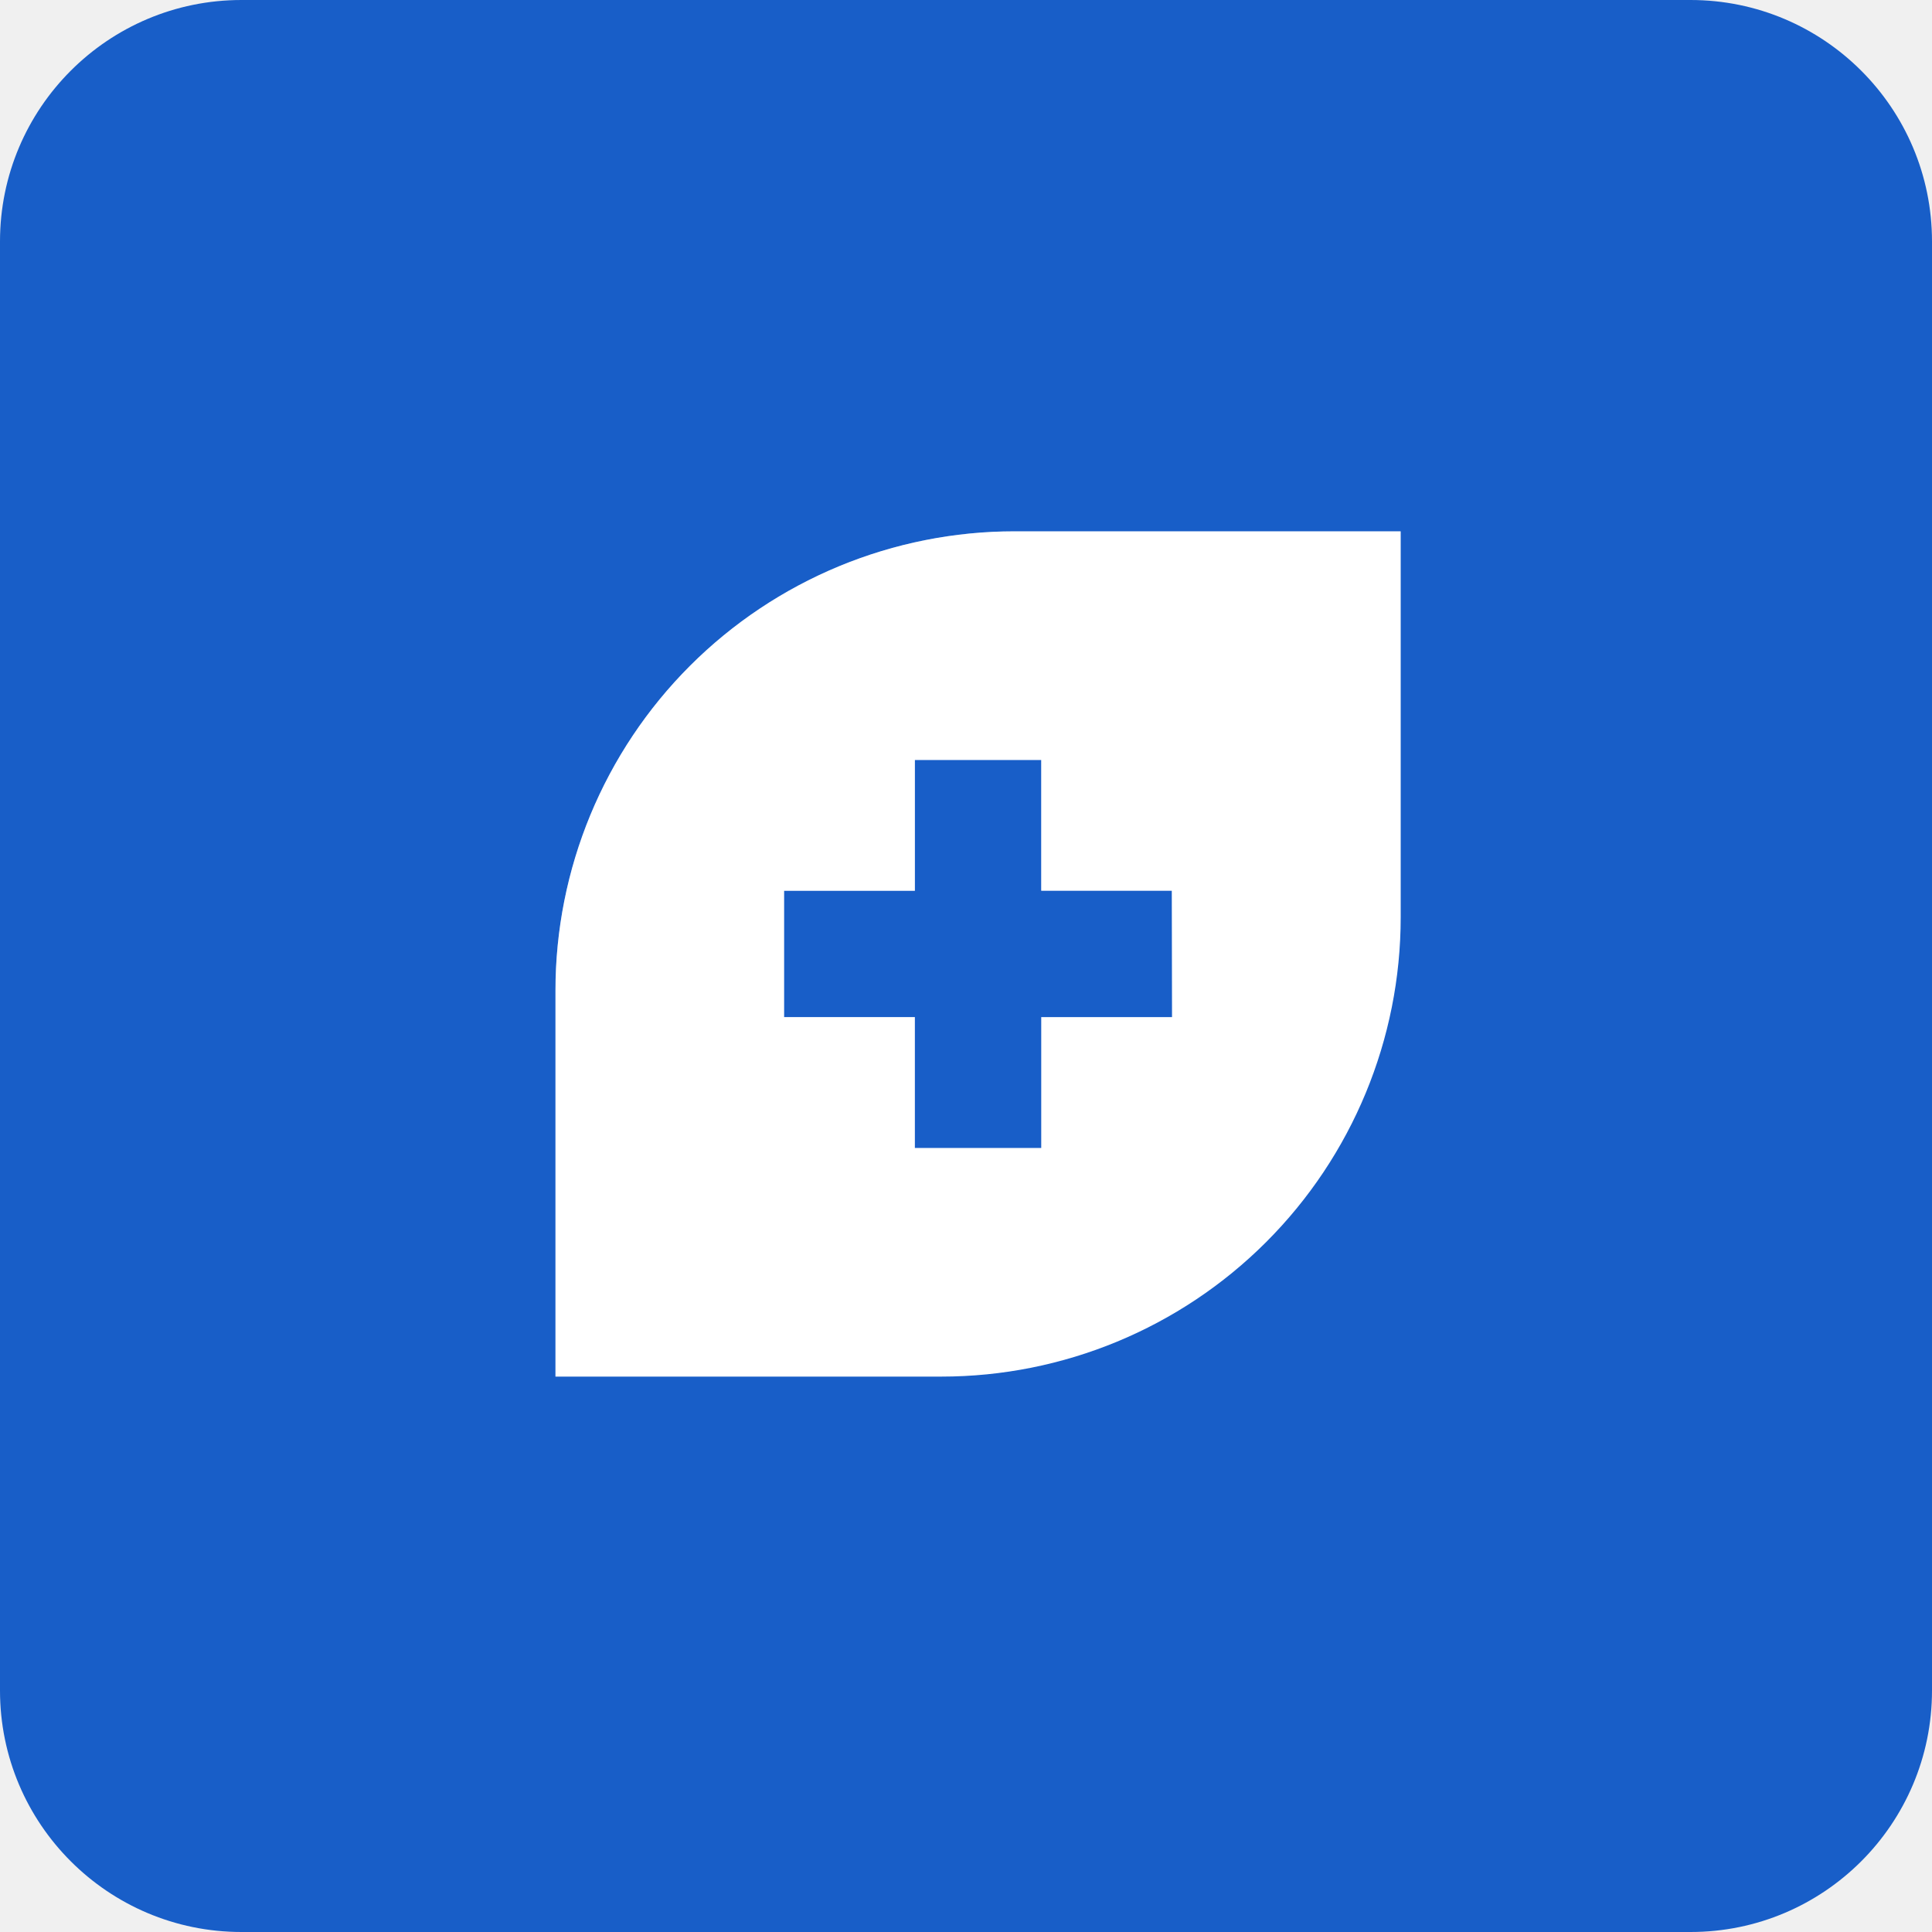
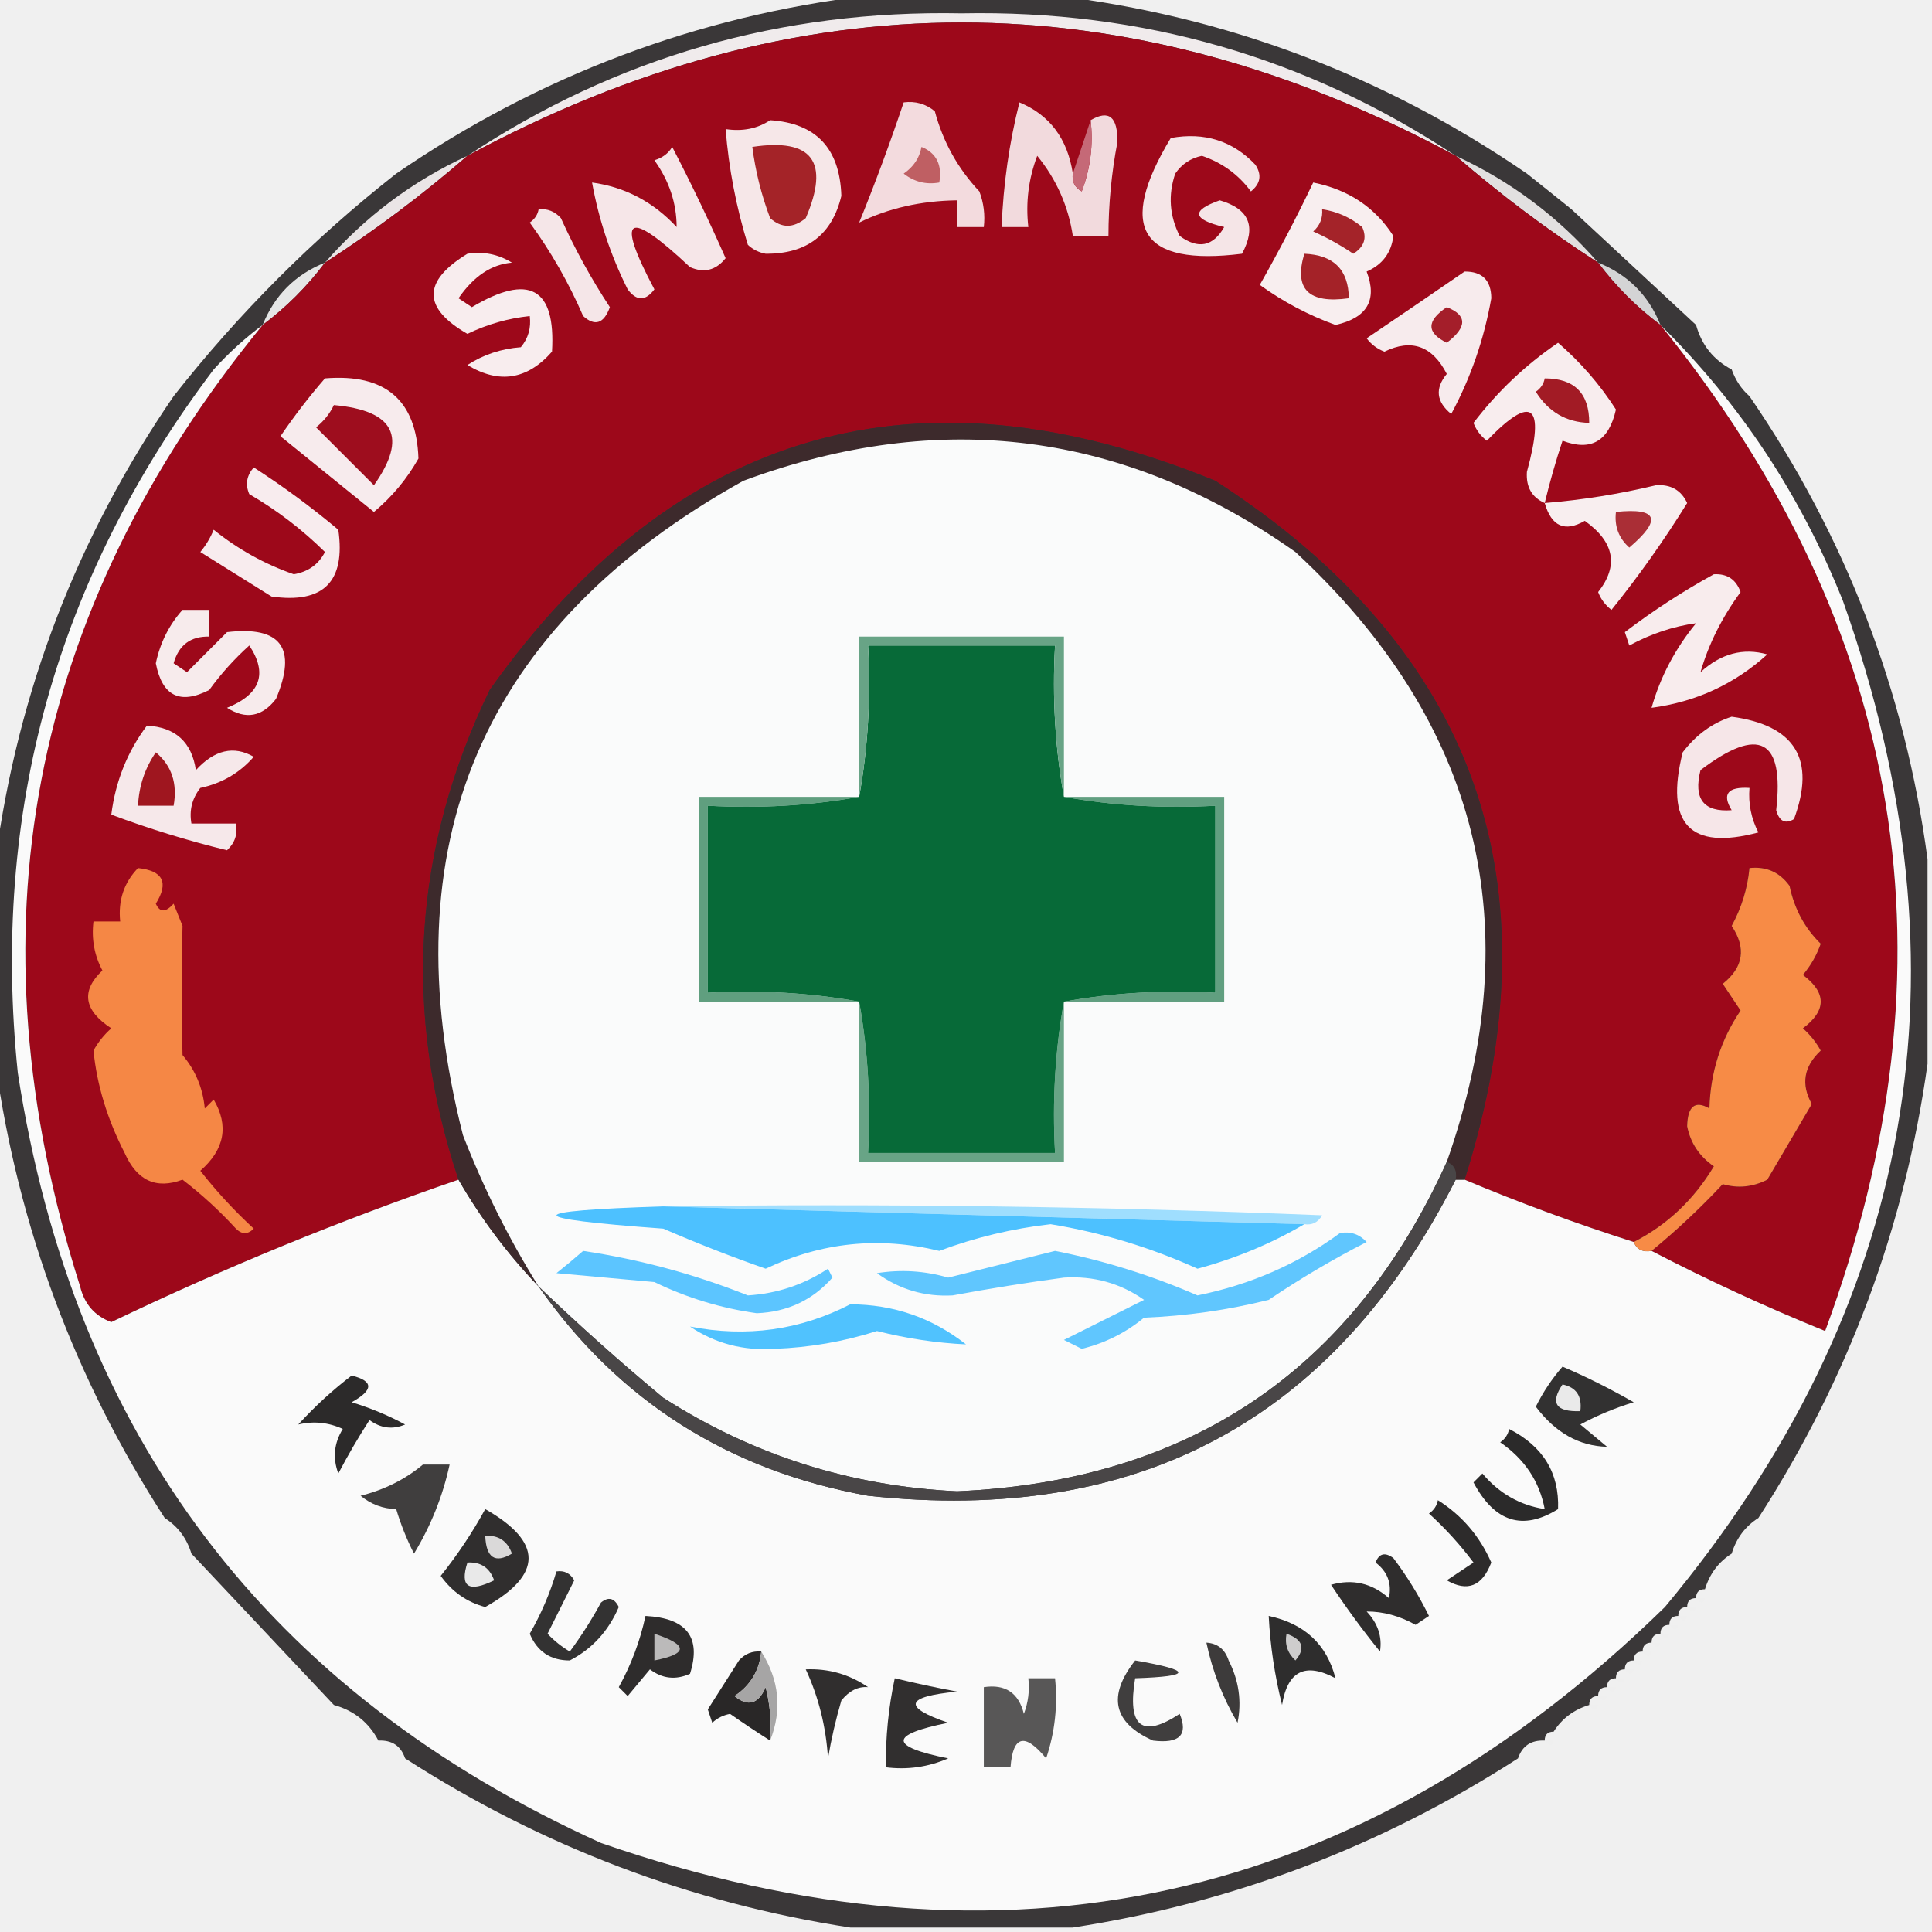
- <svg xmlns="http://www.w3.org/2000/svg" width="80" height="80" viewBox="0 0 80 80" fill="none">
-   <rect width="80" height="80" rx="10" fill="#185EC8" />
-   <g clip-path="url(#clip0_9941_21150)">
-     <path d="M42.019 22C39.521 22 37.048 22.492 34.74 23.448C32.433 24.404 30.336 25.805 28.57 27.571C26.804 29.337 25.403 31.434 24.447 33.742C23.491 36.05 23 38.523 23 41.021V57.002H38.979C44.024 57.002 48.862 54.998 52.429 51.431C55.996 47.864 58 43.026 58 37.981V22H42.019ZM48.531 42.117H43.115V47.535H37.883V42.117H32.467V36.885H37.883V31.469H43.115V36.885H48.521L48.531 42.117Z" fill="white" />
-     <path opacity="0.3" d="M23 41.021V57.002L37.883 42.117H32.467V36.885H37.883V31.469H43.115V36.875L57.99 22H42C36.959 22.005 32.126 24.011 28.563 27.578C25 31.145 23 35.98 23 41.021Z" fill="white" />
-   </g>
-   <defs>
-     <clipPath id="clip0_9941_21150">
-       <rect width="35" height="35" fill="white" transform="translate(23 22)" />
-     </clipPath>
-   </defs>
+ <svg xmlns="http://www.w3.org/2000/svg" version="1.1" width="217px" height="217px" style="shape-rendering:geometricPrecision; text-rendering:geometricPrecision; image-rendering:optimizeQuality; fill-rule:evenodd; clip-rule:evenodd">
+   <g>
+     <path style="opacity:0.004" fill="#000000" d="M 44.5,19.5 C 43.833,18.167 43.833,18.167 44.5,19.5 Z" />
+   </g>
+   <g>
+     <path style="opacity:0.004" fill="#000000" d="M 171.5,18.5 C 172.833,19.167 172.833,19.167 171.5,18.5 Z" />
+   </g>
+   <g>
+     <path style="opacity:0.004" fill="#000000" d="M 176.5,22.5 C 177.833,23.167 177.833,23.167 176.5,22.5 Z" />
+   </g>
+   <g>
+     <path style="opacity:0.004" fill="#000000" d="M 190.5,35.5 C 191.833,36.167 191.833,36.167 190.5,35.5 Z" />
+   </g>
+   <g>
+     <path style="opacity:0.004" fill="#000000" d="M 194.5,40.5 C 195.833,41.167 195.833,41.167 194.5,40.5 Z" />
+   </g>
+   <g>
+     <path style="opacity:0.004" fill="#000000" d="M 19.5,44.5 C 18.833,43.167 18.833,43.167 19.5,44.5 Z" />
+   </g>
+   <g>
+     <path style="opacity:0.004" fill="#000000" d="M 196.5,43.5 C 197.833,44.167 197.833,44.167 196.5,43.5 Z" />
+   </g>
+   <g>
+     <path style="opacity:0.976" fill="#353233" d="M 97.5,-0.5 C 104.5,-0.5 111.5,-0.5 118.5,-0.5C 137.771,1.814 155.438,8.481 171.5,19.5C 173.142,20.803 174.809,22.136 176.5,23.5C 181.141,27.805 185.807,32.139 190.5,36.5C 191.124,38.754 192.457,40.421 194.5,41.5C 194.932,42.709 195.599,43.709 196.5,44.5C 207.313,60.278 213.98,77.611 216.5,96.5C 216.5,104.167 216.5,111.833 216.5,119.5C 213.938,137.846 207.605,154.846 197.5,170.5C 196.026,171.436 195.026,172.77 194.5,174.5C 193.026,175.436 192.026,176.77 191.5,178.5C 190.833,178.5 190.5,178.833 190.5,179.5C 189.833,179.5 189.5,179.833 189.5,180.5C 188.833,180.5 188.5,180.833 188.5,181.5C 187.833,181.5 187.5,181.833 187.5,182.5C 186.833,182.5 186.5,182.833 186.5,183.5C 185.833,183.5 185.5,183.833 185.5,184.5C 184.833,184.5 184.5,184.833 184.5,185.5C 183.833,185.5 183.5,185.833 183.5,186.5C 182.833,186.5 182.5,186.833 182.5,187.5C 181.833,187.5 181.5,187.833 181.5,188.5C 180.833,188.5 180.5,188.833 180.5,189.5C 179.833,189.5 179.5,189.833 179.5,190.5C 178.833,190.5 178.5,190.833 178.5,191.5C 176.77,192.026 175.436,193.026 174.5,194.5C 173.833,194.5 173.5,194.833 173.5,195.5C 171.973,195.427 170.973,196.094 170.5,197.5C 155.131,207.399 138.464,213.732 120.5,216.5C 112.167,216.5 103.833,216.5 95.5,216.5C 77.536,213.732 60.87,207.399 45.5,197.5C 45.027,196.094 44.027,195.427 42.5,195.5C 41.421,193.457 39.754,192.124 37.5,191.5C 32.139,185.807 26.805,180.14 21.5,174.5C 20.974,172.77 19.974,171.436 18.5,170.5C 8.395,154.846 2.062,137.846 -0.5,119.5C -0.5,111.833 -0.5,104.167 -0.5,96.5C 2.02,77.611 8.687,60.278 19.5,44.5C 26.833,35.167 35.167,26.833 44.5,19.5C 60.562,8.481 78.229,1.814 97.5,-0.5 Z" />
+   </g>
+   <g>
+     <path style="opacity:1" fill="#e5e6e6" d="M 36.5,29.5 C 34.5,32.167 32.167,34.5 29.5,36.5C 30.833,33.167 33.167,30.833 36.5,29.5 Z" />
+   </g>
+   <g>
+     <path style="opacity:1" fill="#d4d4d5" d="M 179.5,29.5 C 182.833,30.833 185.167,33.167 186.5,36.5C 183.833,34.5 181.5,32.167 179.5,29.5 Z" />
+   </g>
+   <g>
+     <path style="opacity:1" fill="#eae5e6" d="M 52.5,17.5 C 47.455,21.878 42.121,25.878 36.5,29.5C 40.98,24.353 46.313,20.353 52.5,17.5 Z" />
+   </g>
+   <g>
+     <path style="opacity:1" fill="#e2e0e0" d="M 163.5,17.5 C 169.687,20.353 175.021,24.353 179.5,29.5C 173.878,25.878 168.545,21.878 163.5,17.5 Z" />
+   </g>
+   <g>
+     <path style="opacity:1" fill="#f0ebec" d="M 163.5,17.5 C 126.497,-2.463 89.497,-2.463 52.5,17.5C 69.212,6.435 87.712,1.101 108,1.5C 128.288,1.101 146.788,6.435 163.5,17.5 Z" />
+   </g>
+   <g>
+     <path style="opacity:1" fill="#9d081a" d="M 163.5,17.5 C 168.545,21.878 173.878,25.878 179.5,29.5C 181.5,32.167 183.833,34.5 186.5,36.5C 214.061,70.535 220.228,108.201 205,149.5C 198.288,146.772 191.788,143.772 185.5,140.5C 188.271,138.233 190.938,135.733 193.5,133C 195.198,133.497 196.865,133.33 198.5,132.5C 200.167,129.667 201.833,126.833 203.5,124C 202.261,121.787 202.594,119.787 204.5,118C 203.978,117.05 203.311,116.216 202.5,115.5C 205.167,113.5 205.167,111.5 202.5,109.5C 203.383,108.452 204.05,107.285 204.5,106C 202.704,104.247 201.538,102.08 201,99.5C 199.89,97.963 198.39,97.296 196.5,97.5C 196.285,99.774 195.618,101.941 194.5,104C 196.163,106.483 195.829,108.65 193.5,110.5C 194.167,111.5 194.833,112.5 195.5,113.5C 193.28,116.785 192.113,120.451 192,124.5C 190.392,123.567 189.559,124.233 189.5,126.5C 189.876,128.383 190.876,129.883 192.5,131C 190.253,134.75 187.253,137.583 183.5,139.5C 177.068,137.452 170.735,135.118 164.5,132.5C 175.078,99.057 165.744,72.891 136.5,54C 103.003,40.329 75.836,48.162 55,77.5C 46.38,95.335 45.214,113.668 51.5,132.5C 38.182,137.078 25.182,142.412 12.5,148.5C 10.647,147.811 9.481,146.478 9,144.5C -3.641,104.662 3.192,68.662 29.5,36.5C 32.167,34.5 34.5,32.167 36.5,29.5C 42.121,25.878 47.455,21.878 52.5,17.5C 89.497,-2.463 126.497,-2.463 163.5,17.5 Z" />
+   </g>
+   <g>
+     <path style="opacity:1" fill="#f7ebed" d="M 164.5,30.5 C 166.484,30.484 167.484,31.484 167.5,33.5C 166.685,38.112 165.185,42.446 163,46.5C 161.318,45.135 161.151,43.635 162.5,42C 160.879,38.85 158.546,38.016 155.5,39.5C 154.692,39.192 154.025,38.692 153.5,38C 157.233,35.477 160.899,32.977 164.5,30.5 Z" />
+   </g>
+   <g>
+     <path style="opacity:1" fill="#a41e2a" d="M 162.5,34.5 C 164.807,35.405 164.807,36.738 162.5,38.5C 160.206,37.375 160.206,36.041 162.5,34.5 Z" />
+   </g>
+   <g>
+     <path style="opacity:1" fill="#f8edee" d="M 52.5,28.5 C 54.288,28.215 55.955,28.548 57.5,29.5C 55.205,29.689 53.205,31.023 51.5,33.5C 52,33.833 52.5,34.167 53,34.5C 59.433,30.659 62.433,32.325 62,39.5C 59.225,42.654 56.058,43.154 52.5,41C 54.285,39.837 56.285,39.17 58.5,39C 59.337,37.989 59.67,36.822 59.5,35.5C 57.063,35.756 54.729,36.423 52.5,37.5C 47.438,34.587 47.438,31.587 52.5,28.5 Z" />
+   </g>
+   <g>
+     <path style="opacity:1" fill="#f5e6e8" d="M 60.5,23.5 C 61.496,23.414 62.329,23.748 63,24.5C 64.579,27.994 66.413,31.327 68.5,34.5C 67.824,36.353 66.824,36.687 65.5,35.5C 63.879,31.756 61.879,28.256 59.5,25C 60.056,24.617 60.389,24.117 60.5,23.5 Z" />
+   </g>
+   <g>
+     <path style="opacity:1" fill="#f5e5e7" d="M 131.5,15.5 C 135.287,14.814 138.454,15.814 141,18.5C 141.749,19.635 141.583,20.635 140.5,21.5C 139.1,19.604 137.267,18.271 135,17.5C 133.739,17.759 132.739,18.426 132,19.5C 131.186,21.902 131.353,24.235 132.5,26.5C 134.586,28.023 136.252,27.69 137.5,25.5C 133.919,24.644 133.753,23.644 137,22.5C 140.312,23.458 141.145,25.458 139.5,28.5C 128.09,29.922 125.423,25.589 131.5,15.5 Z" />
+   </g>
+   <g>
+     <path style="opacity:1" fill="#f8eeef" d="M 147.5,20.5 C 151.457,21.295 154.457,23.295 156.5,26.5C 156.272,28.397 155.272,29.73 153.5,30.5C 154.725,33.705 153.558,35.705 150,36.5C 146.945,35.389 144.112,33.889 141.5,32C 143.64,28.219 145.64,24.385 147.5,20.5 Z" />
+   </g>
+   <g>
+     <path style="opacity:1" fill="#a42228" d="M 146.5,28.5 C 149.797,28.632 151.463,30.298 151.5,33.5C 146.973,34.138 145.306,32.471 146.5,28.5 Z" />
+   </g>
+   <g>
+     <path style="opacity:1" fill="#a42329" d="M 148.5,23.5 C 150.17,23.751 151.67,24.418 153,25.5C 153.563,26.725 153.23,27.725 152,28.5C 150.581,27.54 149.081,26.706 147.5,26C 148.252,25.329 148.586,24.496 148.5,23.5 Z" />
+   </g>
+   <g>
+     <path style="opacity:1" fill="#f6e6e8" d="M 75.5,16.5 C 77.597,20.53 79.597,24.697 81.5,29C 80.407,30.365 79.074,30.699 77.5,30C 70.428,23.362 69.095,24.195 73.5,32.5C 72.5,33.833 71.5,33.833 70.5,32.5C 68.586,28.677 67.253,24.677 66.5,20.5C 70.198,21.004 73.365,22.67 76,25.5C 75.993,22.812 75.16,20.312 73.5,18C 74.416,17.722 75.082,17.222 75.5,16.5 Z" />
+   </g>
+   <g>
+     <path style="opacity:1" fill="#f6e7e8" d="M 86.5,13.5 C 91.664,13.834 94.331,16.667 94.5,22C 93.459,26.362 90.625,28.529 86,28.5C 85.228,28.355 84.561,28.022 84,27.5C 82.686,23.246 81.853,18.913 81.5,14.5C 83.415,14.784 85.081,14.451 86.5,13.5 Z" />
+   </g>
+   <g>
+     <path style="opacity:1" fill="#a42328" d="M 84.5,16.5 C 91.232,15.482 93.232,18.148 90.5,24.5C 89.109,25.645 87.776,25.645 86.5,24.5C 85.518,21.904 84.851,19.238 84.5,16.5 Z" />
+   </g>
+   <g>
+     <path style="opacity:1" fill="#f2dadd" d="M 120.5,19.5 C 120.369,20.376 120.702,21.043 121.5,21.5C 122.48,18.913 122.813,16.247 122.5,13.5C 124.563,12.289 125.563,13.123 125.5,16C 124.837,19.473 124.504,22.973 124.5,26.5C 123.167,26.5 121.833,26.5 120.5,26.5C 119.992,23.148 118.658,20.148 116.5,17.5C 115.52,20.087 115.187,22.753 115.5,25.5C 114.5,25.5 113.5,25.5 112.5,25.5C 112.689,20.699 113.356,16.033 114.5,11.5C 117.9,12.908 119.9,15.575 120.5,19.5 Z" />
+   </g>
+   <g>
+     <path style="opacity:1" fill="#c56977" d="M 122.5,13.5 C 122.813,16.247 122.48,18.913 121.5,21.5C 120.702,21.043 120.369,20.376 120.5,19.5C 121.167,17.5 121.833,15.5 122.5,13.5 Z" />
+   </g>
+   <g>
+     <path style="opacity:1" fill="#f3dbde" d="M 101.5,11.5 C 102.822,11.33 103.989,11.663 105,12.5C 105.92,15.938 107.587,18.938 110,21.5C 110.49,22.793 110.657,24.127 110.5,25.5C 109.5,25.5 108.5,25.5 107.5,25.5C 107.5,24.5 107.5,23.5 107.5,22.5C 103.427,22.556 99.76,23.39 96.5,25C 98.31,20.548 99.976,16.048 101.5,11.5 Z" />
+   </g>
+   <g>
+     <path style="opacity:1" fill="#bf5f63" d="M 103.5,16.5 C 105.176,17.183 105.843,18.517 105.5,20.5C 104.022,20.762 102.689,20.429 101.5,19.5C 102.612,18.735 103.279,17.735 103.5,16.5 Z" />
+   </g>
+   <g>
+     <path style="opacity:1" fill="#fafafa" d="M 29.5,36.5 C 3.192,68.662 -3.641,104.662 9,144.5C 9.481,146.478 10.647,147.811 12.5,148.5C 25.182,142.412 38.182,137.078 51.5,132.5C 54.013,136.858 57.013,140.858 60.5,144.5C 69.469,157.334 81.802,165.168 97.5,168C 127.819,171.305 149.819,159.472 163.5,132.5C 163.833,132.5 164.167,132.5 164.5,132.5C 170.735,135.118 177.068,137.452 183.5,139.5C 183.842,140.338 184.508,140.672 185.5,140.5C 191.788,143.772 198.288,146.772 205,149.5C 220.228,108.201 214.061,70.535 186.5,36.5C 195.433,45.3 202.267,55.633 207,67.5C 221.774,109.109 215.108,146.776 187,180.5C 152.769,213.949 112.936,222.782 67.5,207C 30.102,190.071 8.269,161.238 2,120.5C -1.014,91.219 6.319,64.885 24,41.5C 25.704,39.627 27.537,37.96 29.5,36.5 Z" />
+   </g>
+   <g>
+     <path style="opacity:1" fill="#f58745" d="M 15.5,97.5 C 18.317,97.8 18.984,99.134 17.5,101.5C 17.938,102.506 18.604,102.506 19.5,101.5C 19.833,102.333 20.167,103.167 20.5,104C 20.365,108.861 20.365,113.694 20.5,118.5C 21.955,120.22 22.788,122.22 23,124.5C 23.333,124.167 23.667,123.833 24,123.5C 25.727,126.444 25.227,129.111 22.5,131.5C 24.316,133.817 26.316,135.984 28.5,138C 27.833,138.667 27.167,138.667 26.5,138C 24.65,135.982 22.65,134.149 20.5,132.5C 17.542,133.61 15.375,132.61 14,129.5C 12.049,125.702 10.882,121.869 10.5,118C 11.022,117.05 11.689,116.216 12.5,115.5C 9.403,113.472 9.07,111.305 11.5,109C 10.594,107.301 10.261,105.467 10.5,103.5C 11.5,103.5 12.5,103.5 13.5,103.5C 13.252,101.142 13.919,99.142 15.5,97.5 Z" />
+   </g>
+   <g>
+     <path style="opacity:1" fill="#f78b46" d="M 185.5,140.5 C 184.508,140.672 183.842,140.338 183.5,139.5C 187.253,137.583 190.253,134.75 192.5,131C 190.876,129.883 189.876,128.383 189.5,126.5C 189.559,124.233 190.392,123.567 192,124.5C 192.113,120.451 193.28,116.785 195.5,113.5C 194.833,112.5 194.167,111.5 193.5,110.5C 195.829,108.65 196.163,106.483 194.5,104C 195.618,101.941 196.285,99.774 196.5,97.5C 198.39,97.296 199.89,97.963 201,99.5C 201.538,102.08 202.704,104.247 204.5,106C 204.05,107.285 203.383,108.452 202.5,109.5C 205.167,111.5 205.167,113.5 202.5,115.5C 203.311,116.216 203.978,117.05 204.5,118C 202.594,119.787 202.261,121.787 203.5,124C 201.833,126.833 200.167,129.667 198.5,132.5C 196.865,133.33 195.198,133.497 193.5,133C 190.938,135.733 188.271,138.233 185.5,140.5 Z" />
+   </g>
+   <g>
+     <path style="opacity:1" fill="#3d2a2c" d="M 164.5,132.5 C 164.167,132.5 163.833,132.5 163.5,132.5C 163.672,131.508 163.338,130.842 162.5,130.5C 171.829,103.982 166.162,81.148 145.5,62C 126.343,48.477 105.676,45.81 83.5,54C 54.17,70.3 43.67,94.8 52,127.5C 54.333,133.499 57.166,139.165 60.5,144.5C 57.013,140.858 54.013,136.858 51.5,132.5C 45.214,113.668 46.38,95.335 55,77.5C 75.836,48.162 103.003,40.329 136.5,54C 165.744,72.891 175.078,99.057 164.5,132.5 Z" />
+   </g>
+   <g>
+     <path style="opacity:1" fill="#f6e8ea" d="M 16.5,81.5 C 19.703,81.681 21.536,83.348 22,86.5C 24.093,84.216 26.26,83.716 28.5,85C 26.933,86.81 24.933,87.977 22.5,88.5C 21.571,89.689 21.238,91.022 21.5,92.5C 23.167,92.5 24.833,92.5 26.5,92.5C 26.719,93.675 26.386,94.675 25.5,95.5C 21.068,94.416 16.734,93.082 12.5,91.5C 12.971,87.767 14.304,84.434 16.5,81.5 Z" />
+   </g>
+   <g>
+     <path style="opacity:1" fill="#9f161f" d="M 17.5,84.5 C 19.28,85.99 19.947,87.99 19.5,90.5C 18.167,90.5 16.833,90.5 15.5,90.5C 15.604,88.297 16.27,86.297 17.5,84.5 Z" />
+   </g>
+   <g>
+     <path style="opacity:1" fill="#f6e6e8" d="M 194.5,80.5 C 201.644,81.468 203.978,85.301 201.5,92C 200.517,92.591 199.85,92.257 199.5,91C 200.421,83.003 197.588,81.503 191,86.5C 190.184,89.737 191.35,91.237 194.5,91C 193.391,89.187 194.058,88.354 196.5,88.5C 196.357,90.262 196.691,91.929 197.5,93.5C 189.812,95.551 186.979,92.551 189,84.5C 190.5,82.531 192.333,81.198 194.5,80.5 Z" />
+   </g>
+   <g>
+     <path style="opacity:1" fill="#f8eced" d="M 192.5,64.5 C 193.995,64.415 194.995,65.082 195.5,66.5C 193.399,69.368 191.899,72.368 191,75.5C 193.29,73.404 195.79,72.738 198.5,73.5C 194.829,76.834 190.496,78.834 185.5,79.5C 186.484,76.035 188.15,72.868 190.5,70C 187.938,70.35 185.438,71.183 183,72.5C 182.833,72 182.667,71.5 182.5,71C 185.698,68.571 189.032,66.404 192.5,64.5 Z" />
+   </g>
+   <g>
+     <path style="opacity:1" fill="#f7ebec" d="M 20.5,68.5 C 21.5,68.5 22.5,68.5 23.5,68.5C 23.5,69.5 23.5,70.5 23.5,71.5C 21.41,71.45 20.077,72.45 19.5,74.5C 20,74.833 20.5,75.167 21,75.5C 22.478,74.022 23.978,72.522 25.5,71C 31.567,70.286 33.4,72.786 31,78.5C 29.445,80.515 27.611,80.849 25.5,79.5C 29.258,77.985 30.091,75.652 28,72.5C 26.315,74.017 24.815,75.684 23.5,77.5C 20.208,79.177 18.208,78.177 17.5,74.5C 17.984,72.199 18.984,70.199 20.5,68.5 Z" />
+   </g>
+   <g>
+     <path style="opacity:1" fill="#f8ecee" d="M 28.5,52.5 C 31.789,54.616 34.956,56.949 38,59.5C 38.833,65.333 36.333,67.833 30.5,67C 27.833,65.333 25.167,63.667 22.5,62C 23.126,61.25 23.626,60.416 24,59.5C 26.738,61.701 29.738,63.368 33,64.5C 34.608,64.231 35.774,63.397 36.5,62C 33.937,59.47 31.103,57.303 28,55.5C 27.53,54.423 27.697,53.423 28.5,52.5 Z" />
+   </g>
+   <g>
+     <path style="opacity:1" fill="#f8eeef" d="M 173.5,56.5 C 177.709,56.159 181.875,55.492 186,54.5C 187.662,54.388 188.829,55.054 189.5,56.5C 186.912,60.676 184.079,64.676 181,68.5C 180.308,67.975 179.808,67.308 179.5,66.5C 181.834,63.543 181.334,60.876 178,58.5C 175.755,59.795 174.255,59.128 173.5,56.5 Z" />
+   </g>
+   <g>
+     <path style="opacity:1" fill="#aa2e36" d="M 181.5,57.5 C 186.208,57.008 186.708,58.341 183,61.5C 181.812,60.437 181.312,59.103 181.5,57.5 Z" />
+   </g>
+   <g>
+     <path style="opacity:1" fill="#fafbfb" d="M 162.5,130.5 C 151.856,154.006 133.523,166.339 107.5,167.5C 95.527,166.926 84.527,163.426 74.5,157C 69.619,152.946 64.952,148.779 60.5,144.5C 57.166,139.165 54.333,133.499 52,127.5C 43.67,94.8 54.17,70.3 83.5,54C 105.676,45.81 126.343,48.477 145.5,62C 166.162,81.148 171.829,103.982 162.5,130.5 Z" />
+   </g>
+   <g>
+     <path style="opacity:1" fill="#68a486" d="M 96.5,112.5 C 97.489,117.975 97.822,123.642 97.5,129.5C 104.5,129.5 111.5,129.5 118.5,129.5C 118.178,123.642 118.511,117.975 119.5,112.5C 119.5,118.5 119.5,124.5 119.5,130.5C 111.833,130.5 104.167,130.5 96.5,130.5C 96.5,124.5 96.5,118.5 96.5,112.5 Z" />
+   </g>
+   <g>
+     <path style="opacity:1" fill="#619f80" d="M 119.5,89.5 C 125.5,89.5 131.5,89.5 137.5,89.5C 137.5,97.167 137.5,104.833 137.5,112.5C 131.5,112.5 125.5,112.5 119.5,112.5C 124.975,111.511 130.642,111.178 136.5,111.5C 136.5,104.5 136.5,97.5 136.5,90.5C 130.642,90.822 124.975,90.489 119.5,89.5 Z" />
+   </g>
+   <g>
+     <path style="opacity:1" fill="#609f7f" d="M 96.5,89.5 C 91.025,90.489 85.358,90.822 79.5,90.5C 79.5,97.5 79.5,104.5 79.5,111.5C 85.358,111.178 91.025,111.511 96.5,112.5C 90.5,112.5 84.5,112.5 78.5,112.5C 78.5,104.833 78.5,97.167 78.5,89.5C 84.5,89.5 90.5,89.5 96.5,89.5 Z" />
+   </g>
+   <g>
+     <path style="opacity:1" fill="#076a38" d="M 119.5,89.5 C 124.975,90.489 130.642,90.822 136.5,90.5C 136.5,97.5 136.5,104.5 136.5,111.5C 130.642,111.178 124.975,111.511 119.5,112.5C 118.511,117.975 118.178,123.642 118.5,129.5C 111.5,129.5 104.5,129.5 97.5,129.5C 97.822,123.642 97.489,117.975 96.5,112.5C 91.025,111.511 85.358,111.178 79.5,111.5C 79.5,104.5 79.5,97.5 79.5,90.5C 85.358,90.822 91.025,90.489 96.5,89.5C 97.489,84.025 97.822,78.358 97.5,72.5C 104.5,72.5 111.5,72.5 118.5,72.5C 118.178,78.358 118.511,84.025 119.5,89.5 Z" />
+   </g>
+   <g>
+     <path style="opacity:1" fill="#68a486" d="M 119.5,89.5 C 118.511,84.025 118.178,78.358 118.5,72.5C 111.5,72.5 104.5,72.5 97.5,72.5C 97.822,78.358 97.489,84.025 96.5,89.5C 96.5,83.5 96.5,77.5 96.5,71.5C 104.167,71.5 111.833,71.5 119.5,71.5C 119.5,77.5 119.5,83.5 119.5,89.5 Z" />
+   </g>
+   <g>
+     <path style="opacity:1" fill="#f7ebed" d="M 36.5,42.5 C 43.281,41.942 46.781,44.942 47,51.5C 45.71,53.792 44.044,55.792 42,57.5C 38.5,54.667 35,51.833 31.5,49C 33.054,46.713 34.721,44.547 36.5,42.5 Z" />
+   </g>
+   <g>
+     <path style="opacity:1" fill="#9e0d1e" d="M 37.5,45.5 C 44.321,46.109 45.821,49.109 42,54.5C 39.833,52.333 37.667,50.167 35.5,48C 36.38,47.292 37.047,46.458 37.5,45.5 Z" />
+   </g>
+   <g>
+     <path style="opacity:1" fill="#f8edee" d="M 173.5,56.5 C 172.053,55.866 171.387,54.699 171.5,53C 173.588,45.386 172.088,44.219 167,49.5C 166.308,48.975 165.808,48.308 165.5,47.5C 168.187,43.98 171.353,40.98 175,38.5C 177.553,40.716 179.72,43.216 181.5,46C 180.705,49.558 178.705,50.725 175.5,49.5C 174.725,51.843 174.058,54.177 173.5,56.5 Z" />
+   </g>
+   <g>
+     <path style="opacity:1" fill="#a21b25" d="M 173.5,42.5 C 176.833,42.5 178.5,44.167 178.5,47.5C 175.916,47.431 173.916,46.264 172.5,44C 173.056,43.617 173.389,43.117 173.5,42.5 Z" />
+   </g>
+   <g>
+     <path style="opacity:1" fill="#9fdefe" d="M 74.5,135.5 C 99.176,135.167 123.842,135.5 148.5,136.5C 148.043,137.298 147.376,137.631 146.5,137.5C 122.5,136.833 98.5,136.167 74.5,135.5 Z" />
+   </g>
+   <g>
+     <path style="opacity:1" fill="#4dc1ff" d="M 74.5,135.5 C 98.5,136.167 122.5,136.833 146.5,137.5C 142.814,139.669 138.814,141.336 134.5,142.5C 129.208,140.102 123.708,138.435 118,137.5C 113.701,137.989 109.535,138.989 105.5,140.5C 98.77,138.859 92.27,139.525 86,142.5C 82.111,141.139 78.278,139.639 74.5,138C 58.514,136.837 58.514,136.004 74.5,135.5 Z" />
+   </g>
+   <g>
+     <path style="opacity:1" fill="#60c6fe" d="M 150.5,138.5 C 151.675,138.281 152.675,138.614 153.5,139.5C 149.723,141.435 146.057,143.602 142.5,146C 137.917,147.145 133.251,147.811 128.5,148C 126.44,149.696 124.107,150.863 121.5,151.5C 120.833,151.167 120.167,150.833 119.5,150.5C 122.491,149.004 125.491,147.504 128.5,146C 125.832,144.126 122.832,143.293 119.5,143.5C 115.315,144.062 111.149,144.728 107,145.5C 103.871,145.671 101.037,144.838 98.5,143C 101.179,142.566 103.846,142.732 106.5,143.5C 110.5,142.5 114.5,141.5 118.5,140.5C 124.012,141.589 129.345,143.255 134.5,145.5C 140.442,144.295 145.775,141.962 150.5,138.5 Z" />
+   </g>
+   <g>
+     <path style="opacity:1" fill="#5cc5ff" d="M 65.5,140.5 C 71.874,141.459 78.04,143.125 84,145.5C 87.28,145.296 90.28,144.296 93,142.5C 93.167,142.833 93.333,143.167 93.5,143.5C 91.277,146.027 88.444,147.36 85,147.5C 80.986,146.94 77.152,145.773 73.5,144C 69.833,143.667 66.167,143.333 62.5,143C 63.571,142.148 64.571,141.315 65.5,140.5 Z" />
+   </g>
+   <g>
+     <path style="opacity:1" fill="#2c2a2a" d="M 39.5,154.5 C 41.977,155.12 41.977,156.12 39.5,157.5C 41.624,158.149 43.624,158.983 45.5,160C 44.101,160.595 42.768,160.428 41.5,159.5C 40.239,161.453 39.073,163.453 38,165.5C 37.349,163.765 37.515,162.098 38.5,160.5C 36.892,159.758 35.225,159.591 33.5,160C 35.396,157.932 37.396,156.099 39.5,154.5 Z" />
+   </g>
+   <g>
+     <path style="opacity:1" fill="#323131" d="M 175.5,153.5 C 178.141,154.626 180.807,155.959 183.5,157.5C 181.376,158.149 179.376,158.983 177.5,160C 178.5,160.833 179.5,161.667 180.5,162.5C 177.37,162.424 174.704,160.924 172.5,158C 173.315,156.357 174.315,154.857 175.5,153.5 Z" />
+   </g>
+   <g>
+     <path style="opacity:1" fill="#eaeaea" d="M 175.5,155.5 C 177.048,155.821 177.715,156.821 177.5,158.5C 174.752,158.598 174.086,157.598 175.5,155.5 Z" />
+   </g>
+   <g>
+     <path style="opacity:1" fill="#2b2a2a" d="M 169.5,160.5 C 173.317,162.446 175.15,165.446 175,169.5C 171.036,171.969 167.869,170.969 165.5,166.5C 165.833,166.167 166.167,165.833 166.5,165.5C 168.381,167.734 170.715,169.067 173.5,169.5C 172.909,166.386 171.242,163.886 168.5,162C 169.056,161.617 169.389,161.117 169.5,160.5 Z" />
+   </g>
+   <g>
+     <path style="opacity:1" fill="#494647" d="M 162.5,130.5 C 163.338,130.842 163.672,131.508 163.5,132.5C 149.819,159.472 127.819,171.305 97.5,168C 81.802,165.168 69.469,157.334 60.5,144.5C 64.952,148.779 69.619,152.946 74.5,157C 84.527,163.426 95.527,166.926 107.5,167.5C 133.523,166.339 151.856,154.006 162.5,130.5 Z" />
+   </g>
+   <g>
+     <path style="opacity:1" fill="#50c2fe" d="M 95.5,146.5 C 100.357,146.508 104.69,148.008 108.5,151C 105.181,150.843 101.848,150.343 98.5,149.5C 94.761,150.69 90.928,151.357 87,151.5C 83.504,151.735 80.337,150.902 77.5,149C 83.86,150.24 89.86,149.406 95.5,146.5 Z" />
+   </g>
+   <g>
+     <path style="opacity:0.004" fill="#000000" d="M 18.5,170.5 C 17.833,171.167 17.833,171.167 18.5,170.5 Z" />
+   </g>
+   <g>
+     <path style="opacity:0.004" fill="#000000" d="M 197.5,170.5 C 198.833,171.167 198.833,171.167 197.5,170.5 Z" />
+   </g>
+   <g>
+     <path style="opacity:1" fill="#403e3e" d="M 47.5,164.5 C 48.5,164.5 49.5,164.5 50.5,164.5C 49.734,168.035 48.401,171.369 46.5,174.5C 45.682,172.892 45.015,171.225 44.5,169.5C 43.011,169.467 41.678,168.967 40.5,168C 43.174,167.33 45.507,166.163 47.5,164.5 Z" />
+   </g>
+   <g>
+     <path style="opacity:1" fill="#2d2b2b" d="M 161.5,168.5 C 164.196,170.199 166.196,172.533 167.5,175.5C 166.485,178.168 164.818,178.834 162.5,177.5C 163.5,176.833 164.5,176.167 165.5,175.5C 164.018,173.517 162.351,171.684 160.5,170C 161.056,169.617 161.389,169.117 161.5,168.5 Z" />
+   </g>
+   <g>
+     <path style="opacity:0.004" fill="#000000" d="M 21.5,174.5 C 20.833,175.167 20.833,175.167 21.5,174.5 Z" />
+   </g>
+   <g>
+     <path style="opacity:1" fill="#302e2e" d="M 54.5,169.5 C 60.99,173.195 60.99,176.861 54.5,180.5C 52.444,179.952 50.777,178.786 49.5,177C 51.415,174.6 53.081,172.1 54.5,169.5 Z" />
+   </g>
+   <g>
+     <path style="opacity:1" fill="#dad9d9" d="M 54.5,172.5 C 55.995,172.415 56.995,173.081 57.5,174.5C 55.604,175.639 54.604,174.973 54.5,172.5 Z" />
+   </g>
+   <g>
+     <path style="opacity:0.004" fill="#000000" d="M 194.5,174.5 C 195.833,175.167 195.833,175.167 194.5,174.5 Z" />
+   </g>
+   <g>
+     <path style="opacity:1" fill="#e9e9e9" d="M 52.5,175.5 C 53.995,175.415 54.995,176.081 55.5,177.5C 52.623,178.911 51.623,178.244 52.5,175.5 Z" />
+   </g>
+   <g>
+     <path style="opacity:0.004" fill="#000000" d="M 191.5,178.5 C 192.833,179.167 192.833,179.167 191.5,178.5 Z" />
+   </g>
+   <g>
+     <path style="opacity:0.004" fill="#000000" d="M 190.5,179.5 C 190.833,179.5 191.167,179.5 191.5,179.5C 191.315,180.17 190.981,180.17 190.5,179.5 Z" />
+   </g>
+   <g>
+     <path style="opacity:1" fill="#2f2d2d" d="M 154.5,175.5 C 154.897,174.475 155.563,174.308 156.5,175C 158.032,177.034 159.365,179.201 160.5,181.5C 160,181.833 159.5,182.167 159,182.5C 157.202,181.496 155.368,180.996 153.5,181C 154.765,182.337 155.265,183.837 155,185.5C 153.045,183.089 151.211,180.589 149.5,178C 151.92,177.313 154.087,177.813 156,179.5C 156.348,177.86 155.848,176.527 154.5,175.5 Z" />
+   </g>
+   <g>
+     <path style="opacity:0.004" fill="#000000" d="M 189.5,180.5 C 189.833,180.5 190.167,180.5 190.5,180.5C 190.315,181.17 189.981,181.17 189.5,180.5 Z" />
+   </g>
+   <g>
+     <path style="opacity:1" fill="#2e2c2c" d="M 72.5,181.5 C 77.131,181.739 78.797,183.905 77.5,188C 75.888,188.72 74.388,188.554 73,187.5C 72.167,188.5 71.333,189.5 70.5,190.5C 70.167,190.167 69.833,189.833 69.5,189.5C 70.9,186.965 71.9,184.298 72.5,181.5 Z" />
+   </g>
+   <g>
+     <path style="opacity:0.004" fill="#000000" d="M 188.5,181.5 C 188.833,181.5 189.167,181.5 189.5,181.5C 189.315,182.17 188.981,182.17 188.5,181.5 Z" />
+   </g>
+   <g>
+     <path style="opacity:1" fill="#2e2d2d" d="M 142.5,181.5 C 146.53,182.367 149.03,184.7 150,188.5C 146.613,186.682 144.613,187.682 144,191.5C 143.174,188.207 142.674,184.874 142.5,181.5 Z" />
+   </g>
+   <g>
+     <path style="opacity:0.004" fill="#000000" d="M 187.5,182.5 C 187.833,182.5 188.167,182.5 188.5,182.5C 188.315,183.17 187.981,183.17 187.5,182.5 Z" />
+   </g>
+   <g>
+     <path style="opacity:0.004" fill="#000000" d="M 186.5,183.5 C 186.833,183.5 187.167,183.5 187.5,183.5C 187.315,184.17 186.981,184.17 186.5,183.5 Z" />
+   </g>
+   <g>
+     <path style="opacity:0.004" fill="#000000" d="M 185.5,184.5 C 185.833,184.5 186.167,184.5 186.5,184.5C 186.315,185.17 185.981,185.17 185.5,184.5 Z" />
+   </g>
+   <g>
+     <path style="opacity:1" fill="#333232" d="M 62.5,176.5 C 63.376,176.369 64.043,176.702 64.5,177.5C 63.5,179.5 62.5,181.5 61.5,183.5C 62.242,184.287 63.075,184.953 64,185.5C 65.291,183.751 66.458,181.918 67.5,180C 68.332,179.312 68.998,179.479 69.5,180.5C 68.333,183.211 66.499,185.211 64,186.5C 61.837,186.505 60.337,185.505 59.5,183.5C 60.788,181.261 61.788,178.928 62.5,176.5 Z" />
+   </g>
+   <g>
+     <path style="opacity:1" fill="#bbbaba" d="M 73.5,183.5 C 77.31,184.754 77.31,185.754 73.5,186.5C 73.5,185.5 73.5,184.5 73.5,183.5 Z" />
+   </g>
+   <g>
+     <path style="opacity:1" fill="#3d3b3b" d="M 135.5,184.5 C 136.75,184.577 137.583,185.244 138,186.5C 139.15,188.754 139.484,191.087 139,193.5C 137.346,190.707 136.179,187.707 135.5,184.5 Z" />
+   </g>
+   <g>
+     <path style="opacity:1" fill="#cecdcd" d="M 144.5,183.5 C 146.332,184.14 146.665,185.14 145.5,186.5C 144.614,185.675 144.281,184.675 144.5,183.5 Z" />
+   </g>
+   <g>
+     <path style="opacity:0.004" fill="#000000" d="M 184.5,185.5 C 184.833,185.5 185.167,185.5 185.5,185.5C 185.315,186.17 184.981,186.17 184.5,185.5 Z" />
+   </g>
+   <g>
+     <path style="opacity:0.004" fill="#000000" d="M 183.5,186.5 C 183.833,186.5 184.167,186.5 184.5,186.5C 184.315,187.17 183.981,187.17 183.5,186.5 Z" />
+   </g>
+   <g>
+     <path style="opacity:0.004" fill="#000000" d="M 182.5,187.5 C 182.833,187.5 183.167,187.5 183.5,187.5C 183.315,188.17 182.981,188.17 182.5,187.5 Z" />
+   </g>
+   <g>
+     <path style="opacity:1" fill="#302e2e" d="M 90.5,187.5 C 93.059,187.39 95.392,188.056 97.5,189.5C 96.384,189.402 95.384,189.902 94.5,191C 93.873,193.135 93.373,195.302 93,197.5C 92.778,193.944 91.944,190.611 90.5,187.5 Z" />
+   </g>
+   <g>
+     <path style="opacity:0.004" fill="#000000" d="M 181.5,188.5 C 181.833,188.5 182.167,188.5 182.5,188.5C 182.315,189.17 181.981,189.17 181.5,188.5 Z" />
+   </g>
+   <g>
+     <path style="opacity:1" fill="#403e3e" d="M 127.5,186.5 C 133.966,187.623 133.966,188.29 127.5,188.5C 126.589,193.956 128.255,195.289 132.5,192.5C 133.476,194.87 132.476,195.87 129.5,195.5C 125.031,193.502 124.365,190.502 127.5,186.5 Z" />
+   </g>
+   <g>
+     <path style="opacity:0.004" fill="#000000" d="M 180.5,189.5 C 180.833,189.5 181.167,189.5 181.5,189.5C 181.315,190.17 180.981,190.17 180.5,189.5 Z" />
+   </g>
+   <g>
+     <path style="opacity:0.004" fill="#000000" d="M 179.5,190.5 C 179.833,190.5 180.167,190.5 180.5,190.5C 180.315,191.17 179.981,191.17 179.5,190.5 Z" />
+   </g>
+   <g>
+     <path style="opacity:0.004" fill="#000000" d="M 37.5,191.5 C 36.833,192.167 36.833,192.167 37.5,191.5 Z" />
+   </g>
+   <g>
+     <path style="opacity:1" fill="#292727" d="M 85.5,185.5 C 85.297,187.638 84.297,189.305 82.5,190.5C 84.007,191.739 85.174,191.405 86,189.5C 86.496,191.473 86.662,193.473 86.5,195.5C 85.007,194.555 83.507,193.555 82,192.5C 81.228,192.645 80.561,192.978 80,193.5C 79.833,193 79.667,192.5 79.5,192C 80.651,190.177 81.818,188.344 83,186.5C 83.671,185.748 84.504,185.414 85.5,185.5 Z" />
+   </g>
+   <g>
+     <path style="opacity:1" fill="#a6a5a5" d="M 85.5,185.5 C 87.531,188.708 87.865,192.041 86.5,195.5C 86.662,193.473 86.496,191.473 86,189.5C 85.174,191.405 84.007,191.739 82.5,190.5C 84.297,189.305 85.297,187.638 85.5,185.5 Z" />
+   </g>
+   <g>
+     <path style="opacity:0.004" fill="#000000" d="M 178.5,191.5 C 178.833,191.5 179.167,191.5 179.5,191.5C 179.315,192.17 178.981,192.17 178.5,191.5 Z" />
+   </g>
+   <g>
+     <path style="opacity:1" fill="#312f2f" d="M 100.5,188.5 C 102.801,189.06 105.134,189.56 107.5,190C 101.659,190.563 101.326,191.73 106.5,193.5C 99.833,194.833 99.833,196.167 106.5,197.5C 104.257,198.474 101.924,198.808 99.5,198.5C 99.46,195.119 99.793,191.786 100.5,188.5 Z" />
+   </g>
+   <g>
+     <path style="opacity:1" fill="#585757" d="M 115.5,188.5 C 116.5,188.5 117.5,188.5 118.5,188.5C 118.817,191.572 118.484,194.572 117.5,197.5C 115.099,194.587 113.766,194.921 113.5,198.5C 112.5,198.5 111.5,198.5 110.5,198.5C 110.5,195.5 110.5,192.5 110.5,189.5C 112.911,189.137 114.411,190.137 115,192.5C 115.49,191.207 115.657,189.873 115.5,188.5 Z" />
+   </g>
+   <g>
+     <path style="opacity:0.004" fill="#000000" d="M 174.5,194.5 C 175.833,195.167 175.833,195.167 174.5,194.5 Z" />
+   </g>
+   <g>
+     <path style="opacity:0.004" fill="#000000" d="M 42.5,195.5 C 41.833,196.167 41.833,196.167 42.5,195.5 Z" />
+   </g>
+   <g>
+     <path style="opacity:0.004" fill="#000000" d="M 173.5,195.5 C 173.833,195.5 174.167,195.5 174.5,195.5C 174.315,196.17 173.981,196.17 173.5,195.5 Z" />
+   </g>
+   <g>
+     <path style="opacity:0.004" fill="#000000" d="M 45.5,197.5 C 44.833,198.167 44.833,198.167 45.5,197.5 Z" />
+   </g>
+   <g>
+     <path style="opacity:0.004" fill="#000000" d="M 170.5,197.5 C 171.833,198.167 171.833,198.167 170.5,197.5 Z" />
+   </g>
</svg>
